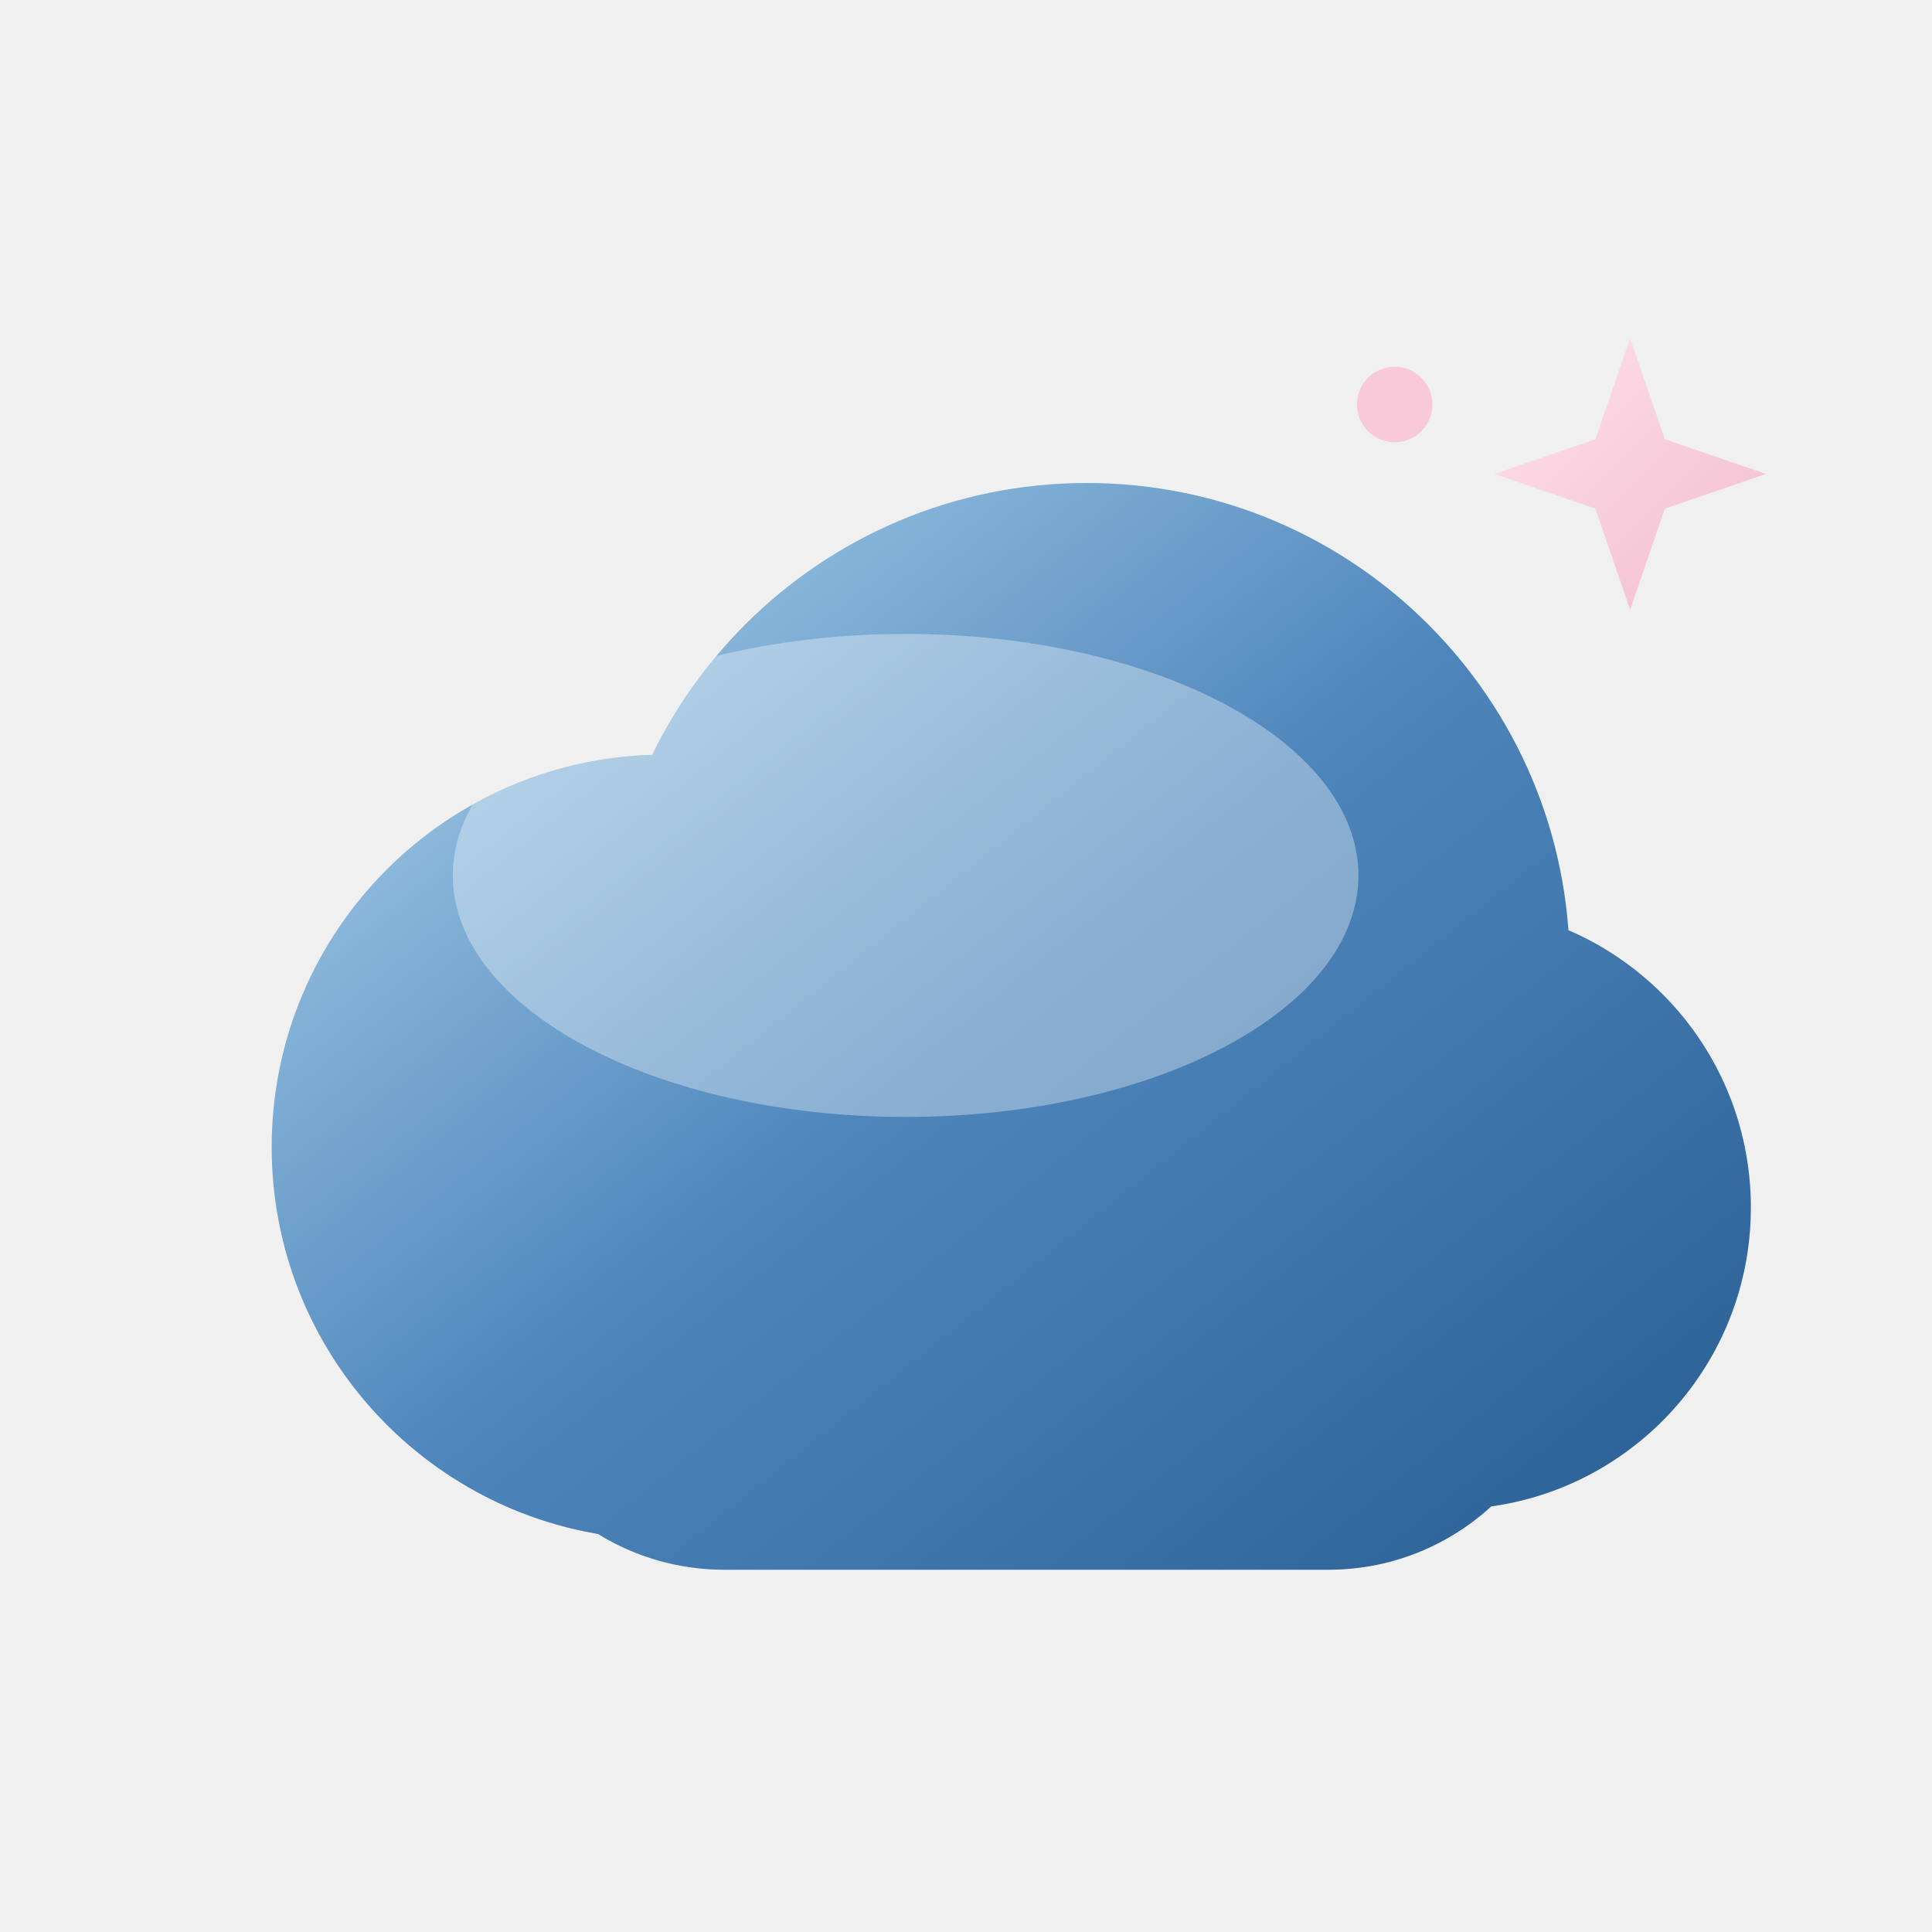
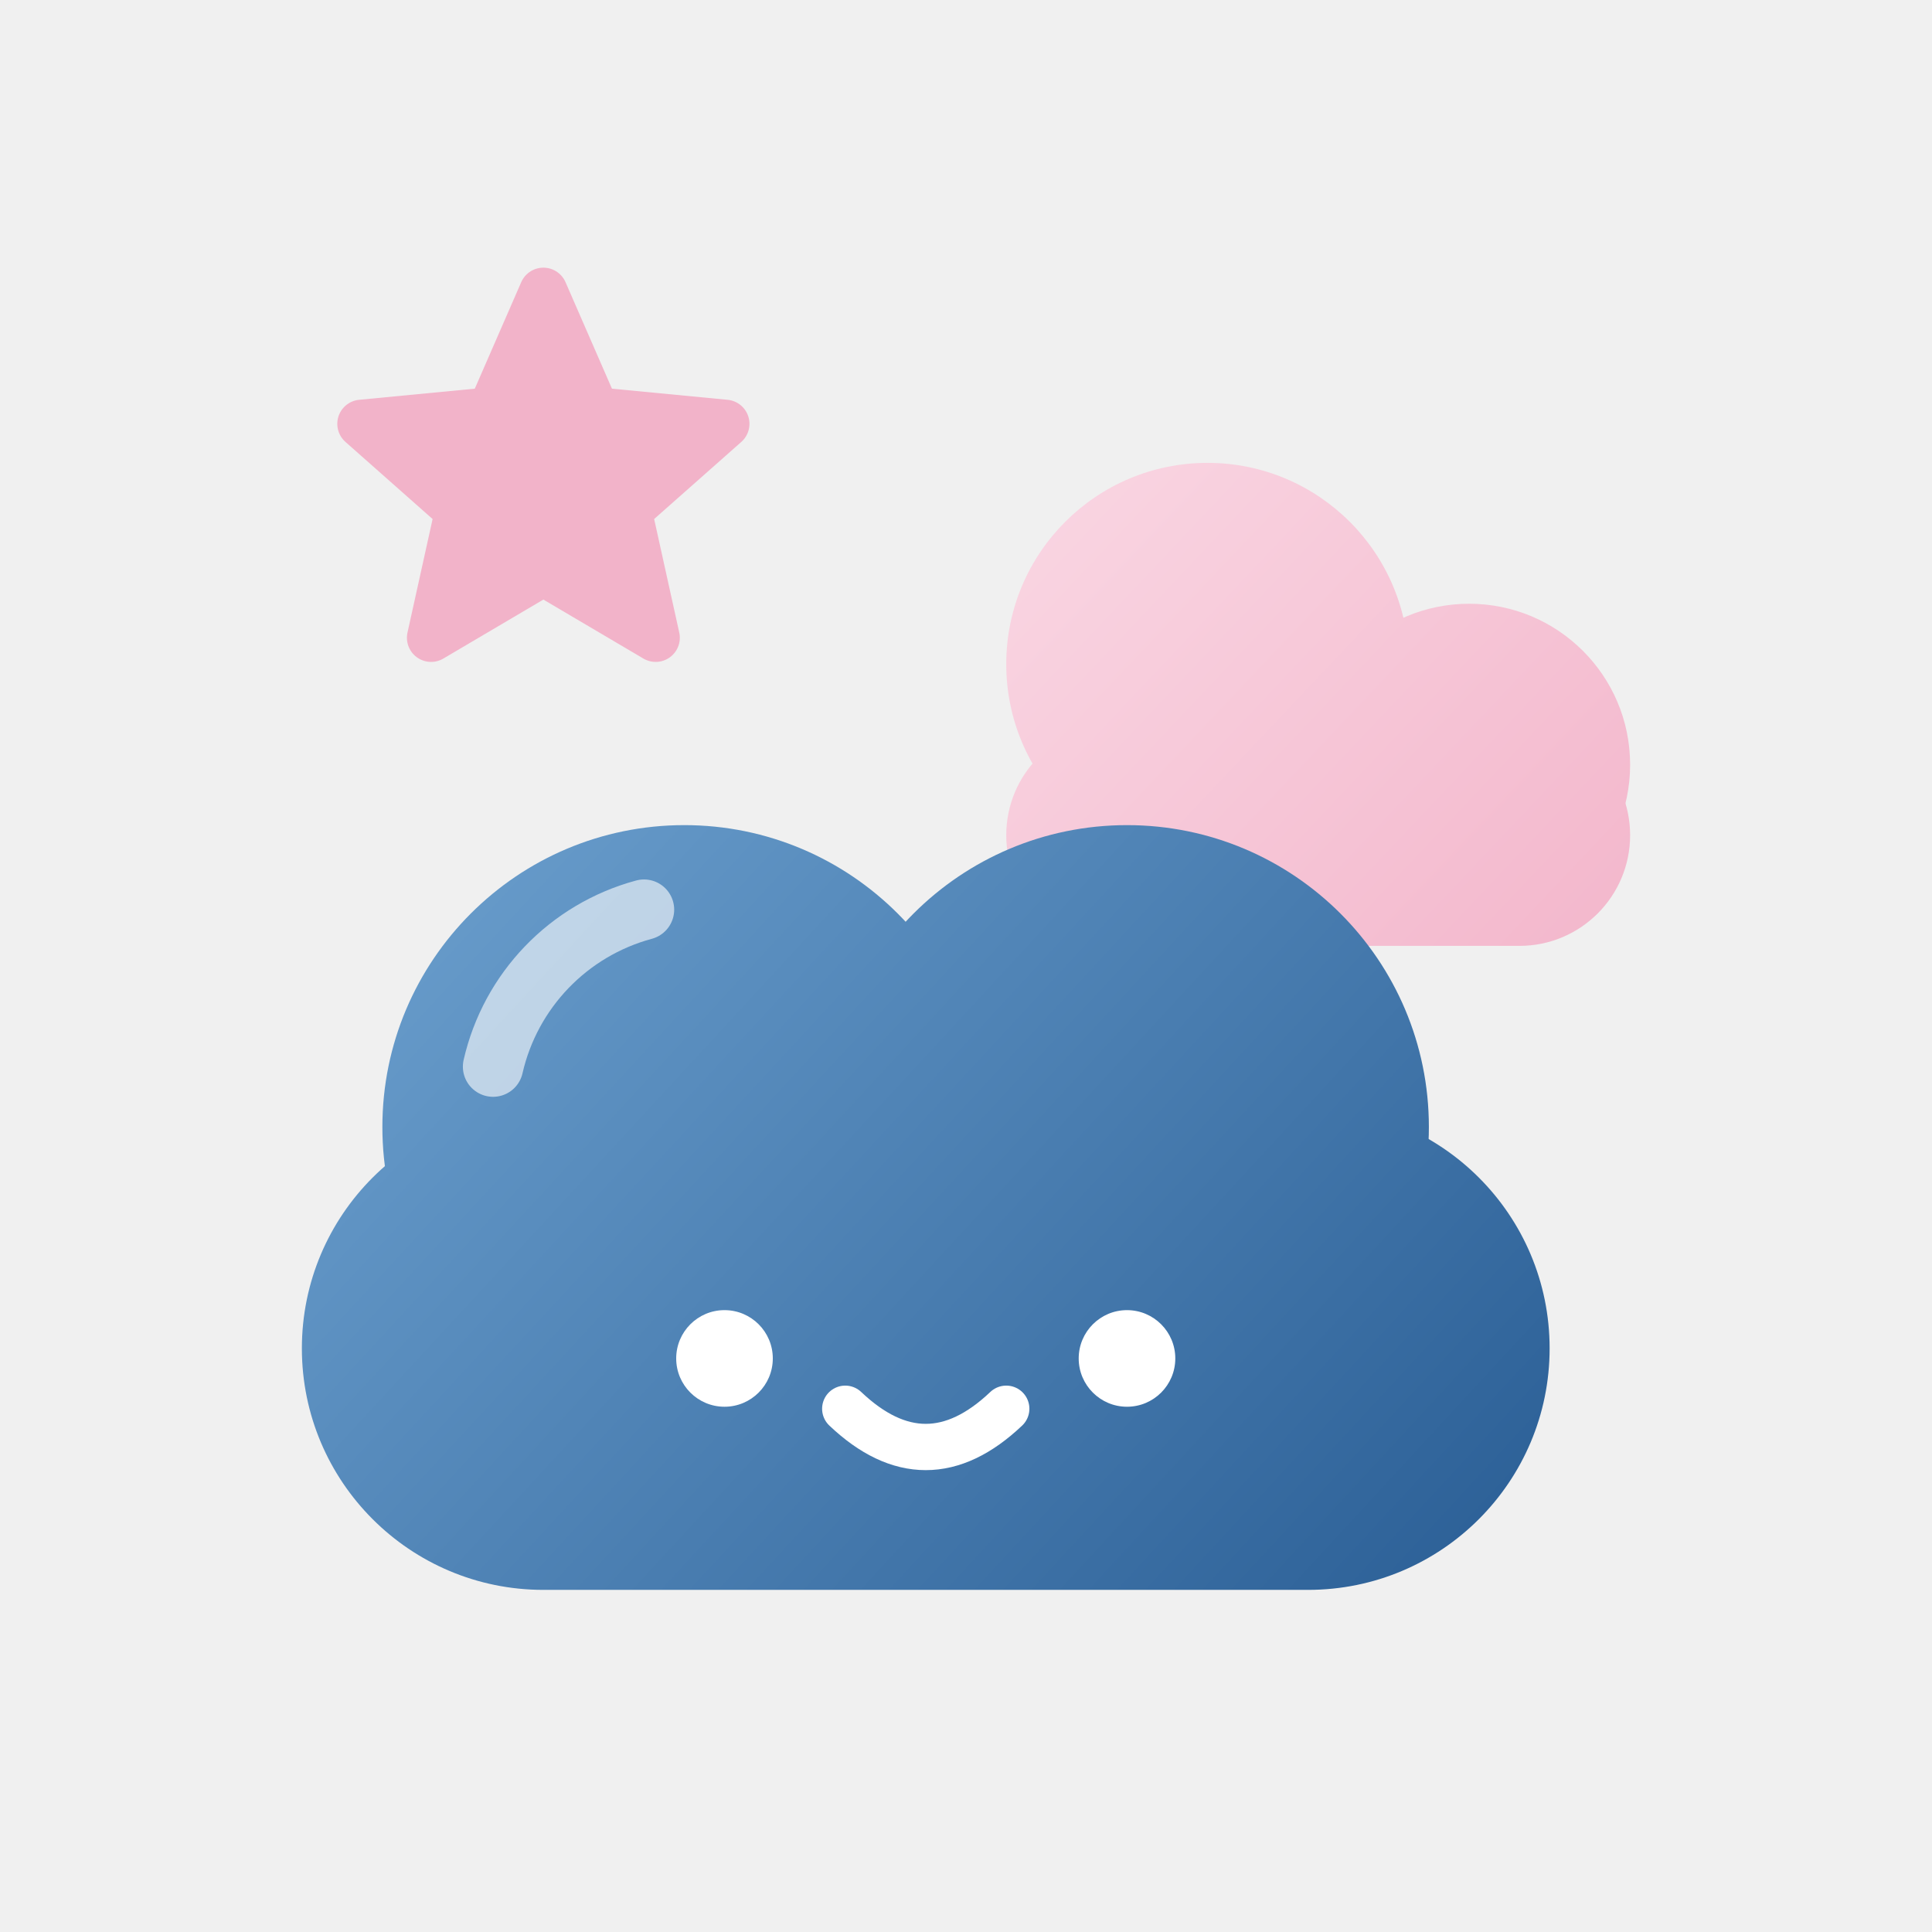
- <svg xmlns="http://www.w3.org/2000/svg" width="64" height="64" viewBox="0 0 64 64" fill="none">
+ <svg xmlns="http://www.w3.org/2000/svg" width="96" height="96" viewBox="0 0 96 96" fill="none">
  <defs>
-     <linearGradient id="sn-logo-cloud-64" x1="18" y1="14" x2="50" y2="54" gradientUnits="userSpaceOnUse">
-       <stop offset="0%" stop-color="#A9D0EA" />
-       <stop offset="48%" stop-color="#4E86BC" />
-       <stop offset="100%" stop-color="#2C6196" />
+     <linearGradient id="mm-front" x1="18" y1="36" x2="70" y2="84" gradientUnits="userSpaceOnUse">
+       <stop offset="0" stop-color="#6FA3D1" />
+       <stop offset="1" stop-color="#2B5F96" />
    </linearGradient>
-     <linearGradient id="sn-logo-spark-64" x1="48" y1="10" x2="60" y2="22" gradientUnits="userSpaceOnUse">
-       <stop offset="0%" stop-color="#FFE8F0" />
-       <stop offset="100%" stop-color="#F0B4C8" />
+     <linearGradient id="mm-back" x1="50" y1="14" x2="86" y2="48" gradientUnits="userSpaceOnUse">
+       <stop offset="0" stop-color="#FBDCE7" />
+       <stop offset="1" stop-color="#F2B3C9" />
    </linearGradient>
-     <clipPath id="sn-logo-clip-64">
-       <circle cx="22" cy="38" r="13" />
-       <circle cx="36" cy="32" r="16" />
-       <circle cx="48" cy="40" r="10" />
-       <rect x="16" y="36" width="36" height="16" rx="8" />
-     </clipPath>
  </defs>
-   <g clip-path="url(#sn-logo-clip-64)">
-     <rect x="8" y="14" width="52" height="40" fill="url(#sn-logo-cloud-64)" />
-     <ellipse cx="30" cy="29" rx="15" ry="8" fill="#FFFFFF" opacity="0.34" />
+   <g fill="url(#mm-back)">
+     <circle cx="60" cy="33" r="10" />
+     <circle cx="73" cy="38" r="8" />
+     <rect x="50" y="36" width="31" height="11" rx="5.5" />
  </g>
-   <path d="M54 11.2L55.15 14.55L58.5 15.7L55.15 16.85L54 20.2L52.85 16.85L49.5 15.7L52.85 14.55L54 11.2Z" fill="url(#sn-logo-spark-64)" />
-   <circle cx="46.2" cy="13.4" r="1.25" fill="#F7C9D9" />
+   <g fill="url(#mm-front)">
+     <circle cx="34" cy="56" r="15" />
+     <circle cx="56" cy="56" r="15" />
+     <rect x="15" y="55" width="62" height="24" rx="12" />
+   </g>
+   <path d="M24.5 53 A10.5 10.5 0 0 1 32 45.2" stroke="#fff" stroke-opacity=".6" stroke-width="3" stroke-linecap="round" fill="none" />
+   <circle cx="36" cy="67.5" r="2.4" fill="#fff" />
+   <circle cx="56" cy="67.5" r="2.4" fill="#fff" />
+   <path d="M42 70 Q46 73.8 50 70" stroke="#fff" stroke-width="2.3" stroke-linecap="round" fill="none" />
+   <polygon points="27.00,14.50 29.59,20.44 36.04,21.06 31.18,25.36 32.58,31.69 27.00,28.40 21.42,31.69 22.82,25.36 17.96,21.06 24.41,20.44" fill="#F2B3C9" stroke="#F2B3C9" stroke-width="2.4" stroke-linejoin="round" />
</svg>
